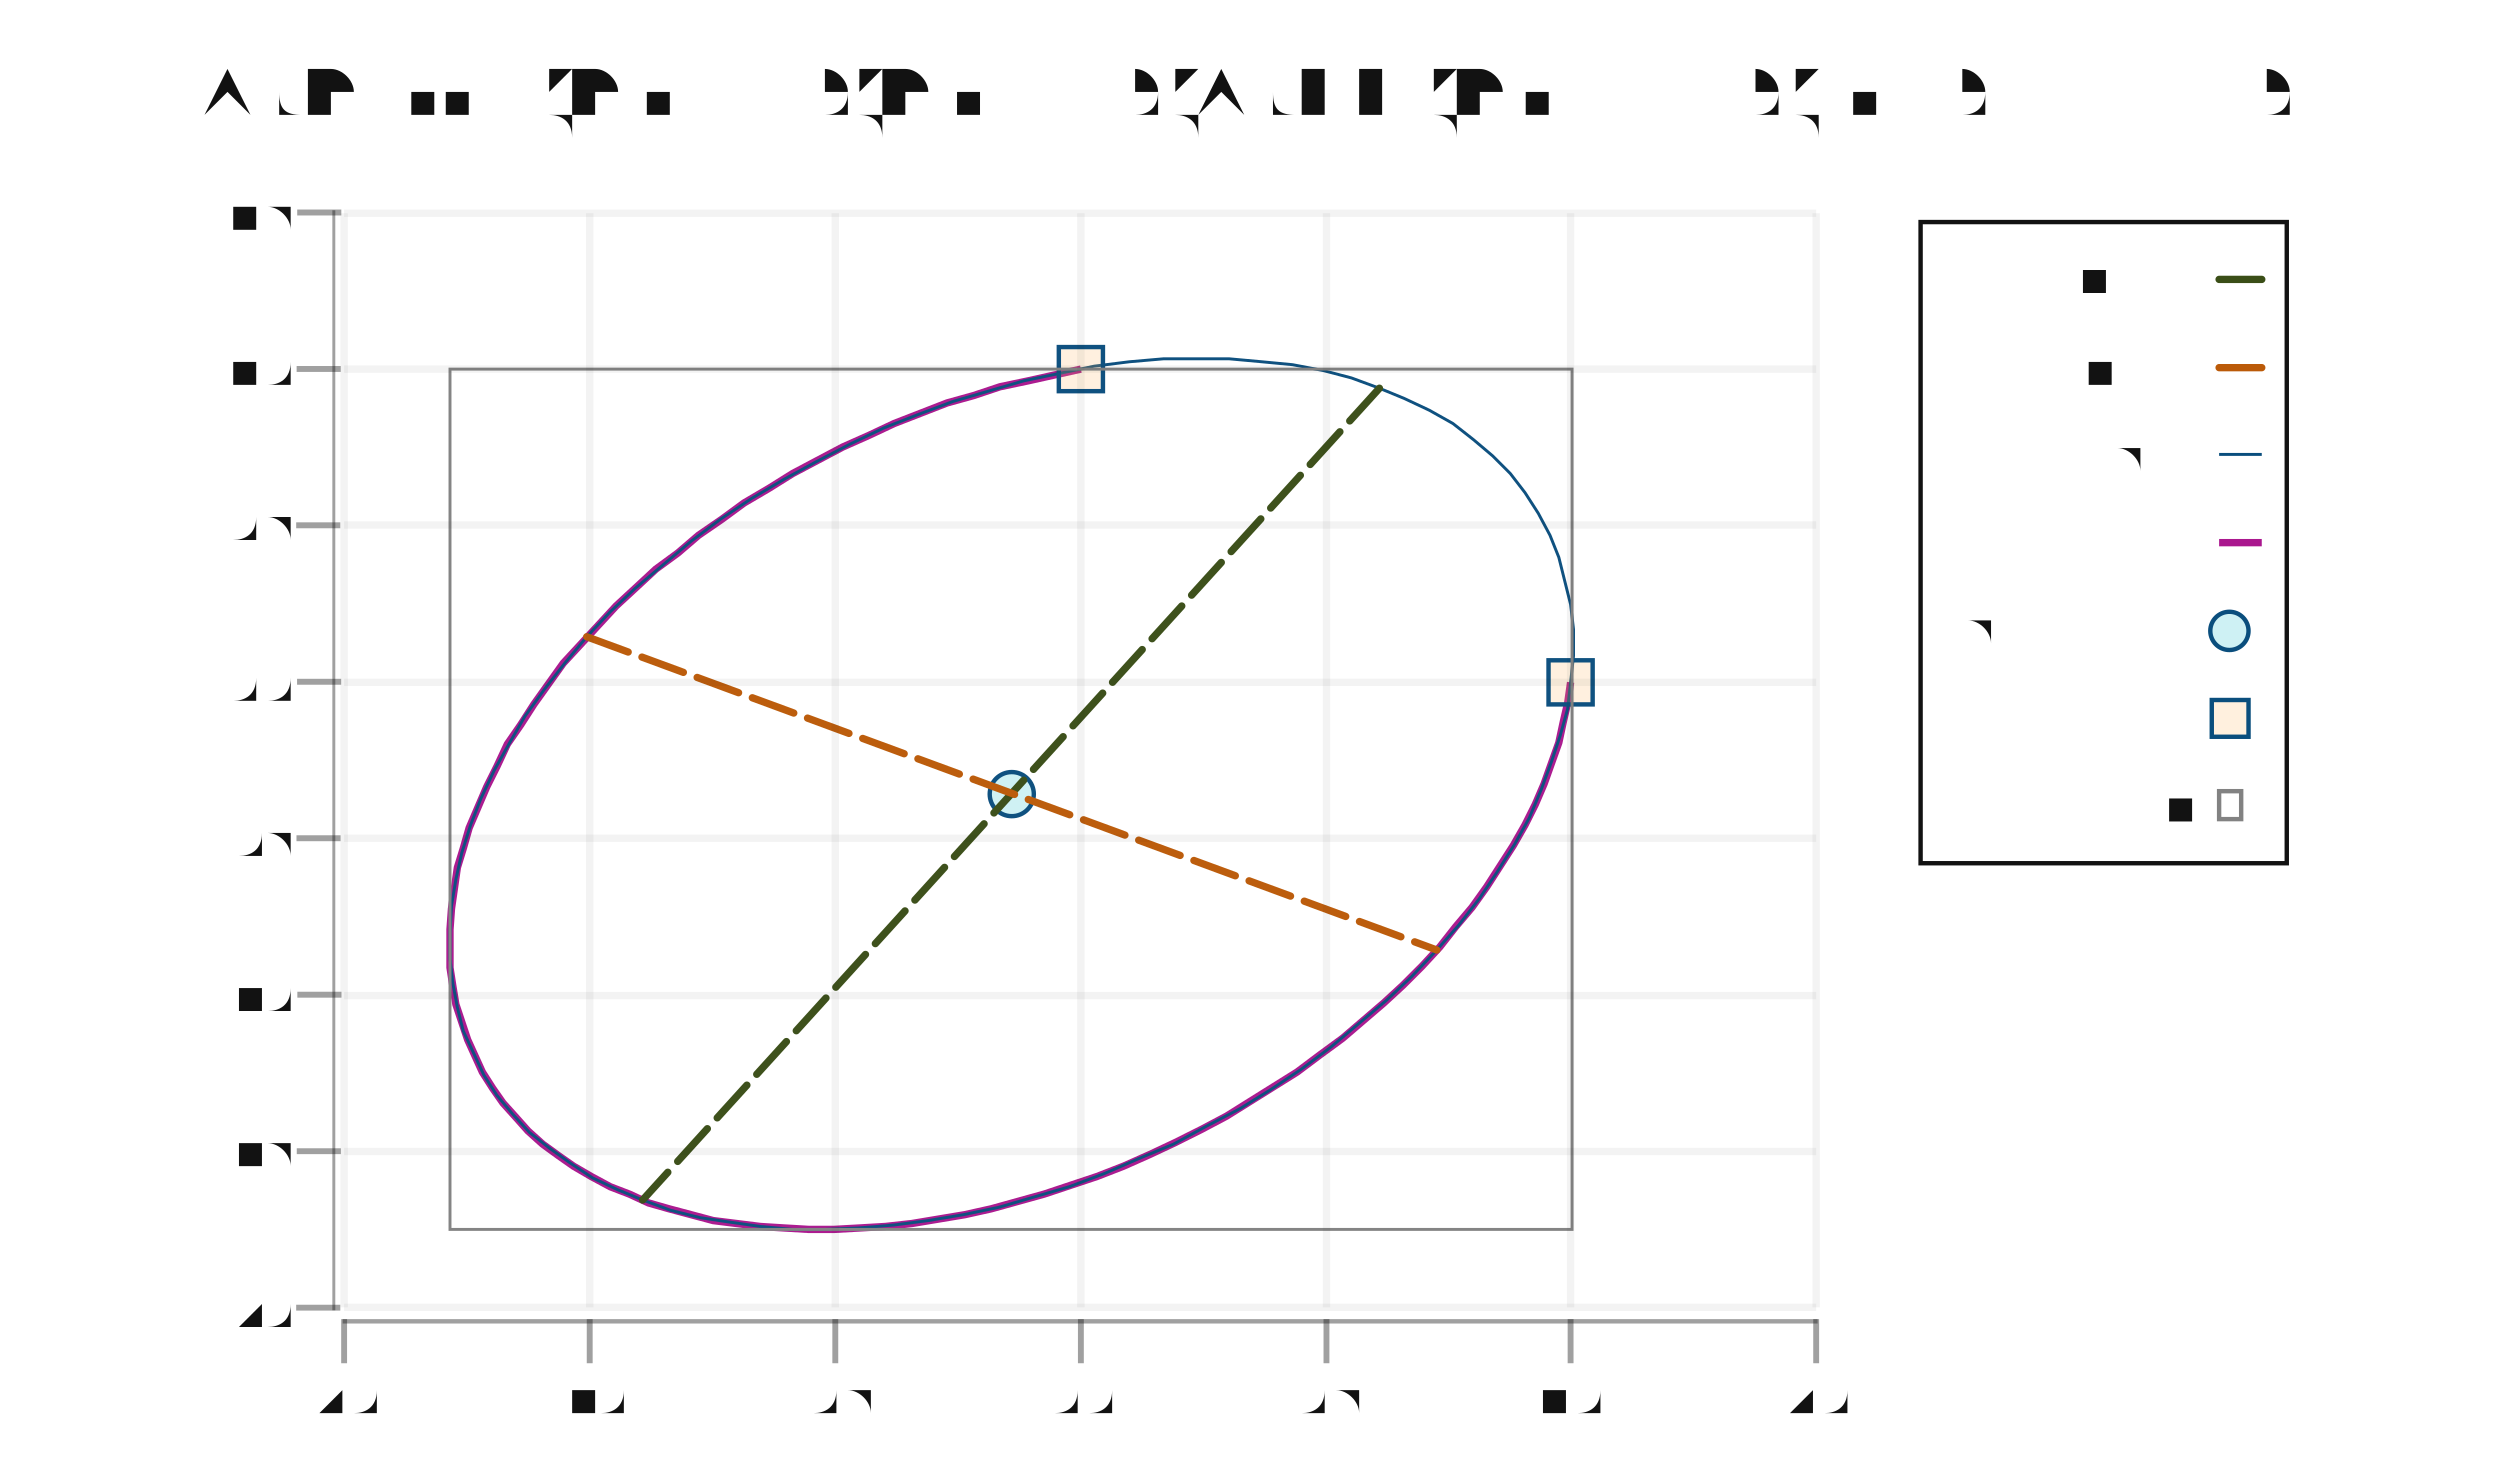
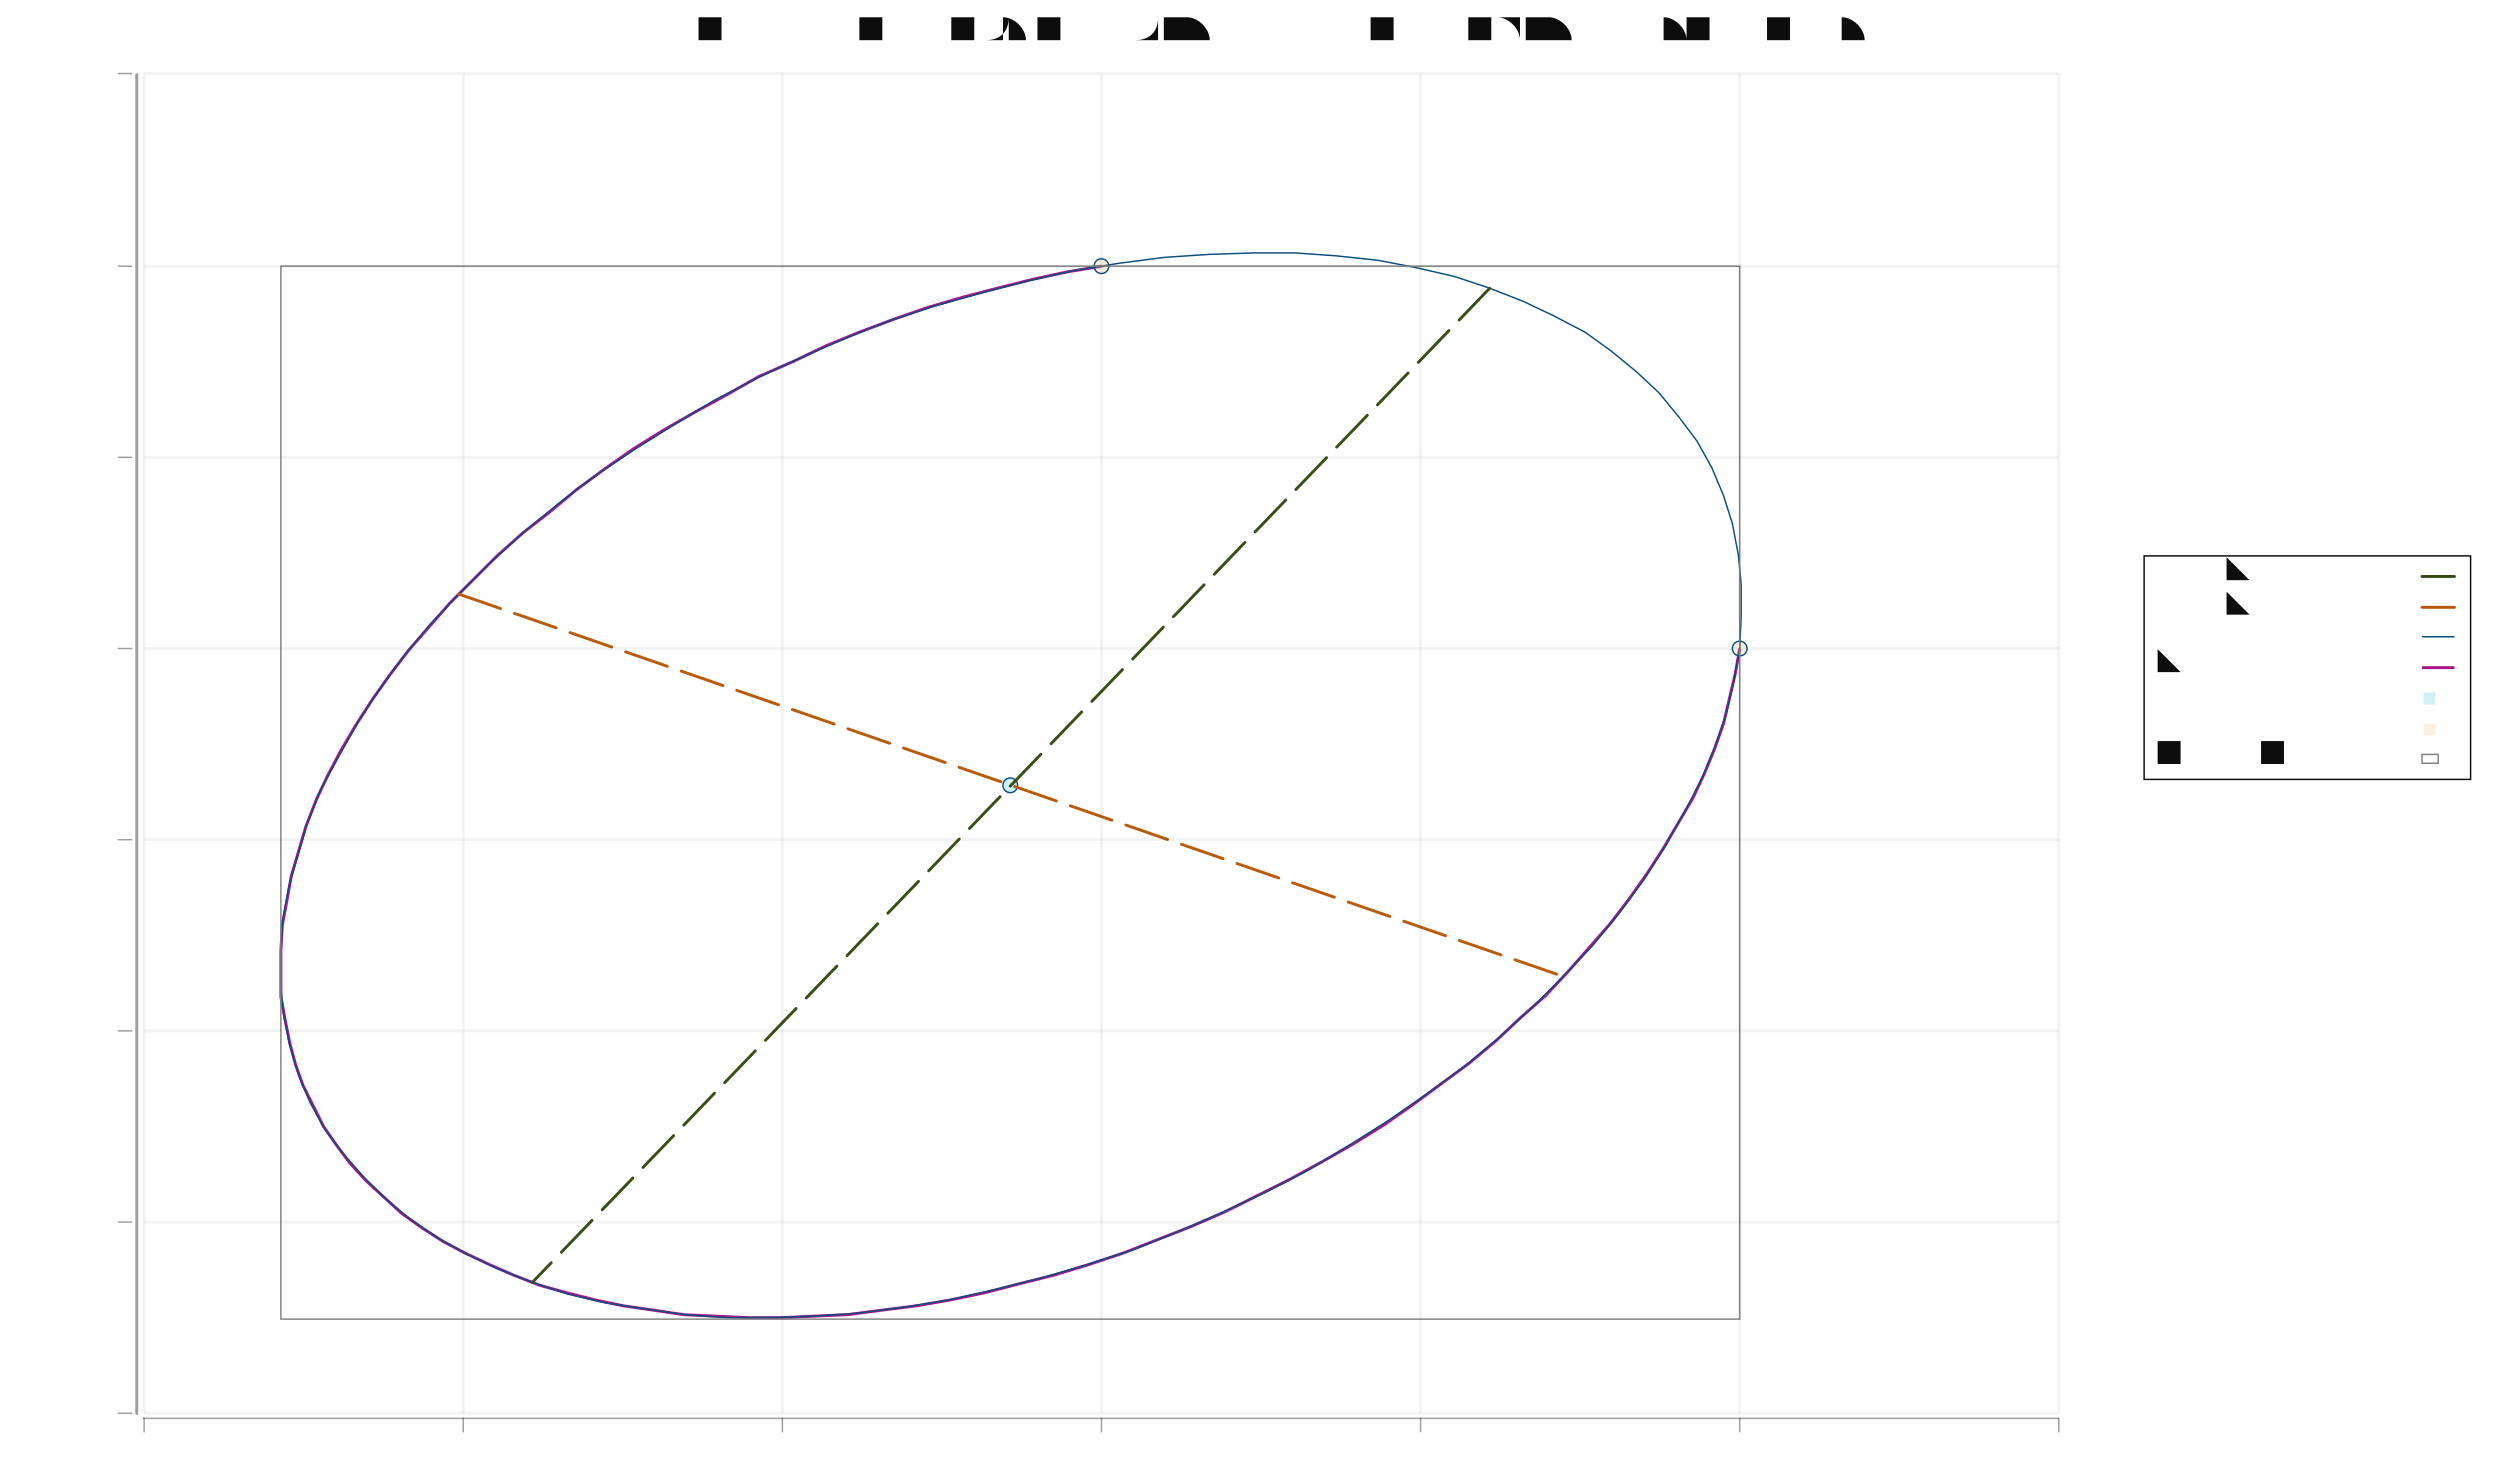
<svg xmlns="http://www.w3.org/2000/svg" width="510" height="300" viewBox="-0.85 -0.5 1.7 1.0">
  <style>svg {
  color-scheme: light dark;
}
{
  .canvas g, .title g, .axisbar g, .ticktext g, .tickglyph g, .ticklines g, .legendContent g text {
    fill: rgb(5%, 5%, 5%);
  }
  .ticklines g, .tickglyph g, .legendBorder g {
    stroke: rgb(5%, 5%, 5%);
  }
  .legendBorder g {
    fill: rgb(94%, 94%, 94%);
  }
}
@media (prefers-color-scheme:dark) {
  .canvas g, .title g, .axisbar g, .ticktext g, .tickglyph g, .ticklines g, .legendContent g text {
    fill: rgb(94%, 94%, 94%);
  }
  .ticklines g, .tickglyph g, .legendBorder g {
    stroke: rgb(94%, 94%, 94%);
  }
  .legendBorder g {
    fill: rgb(5%, 5%, 5%);
  }
}</style>
  <g class="chart">
    <g class="ellipse">
-       <g stroke-width="0.005" stroke="rgb(66%, 7%, 55%)" stroke-opacity="1.0" fill="none">
-         <polyline points="0.218,-0.036 0.216,-0.022 0.213,-0.009 0.21,0.005 0.205,0.019 0.2,0.033 0.194,0.047 0.187,0.061 0.179,0.075 0.17,0.089 0.161,0.103 0.151,0.117 0.14,0.13 0.129,0.144 0.117,0.157 0.104,0.17 0.091,0.182 0.077,0.194 0.063,0.206 0.048,0.217 0.032,0.229 0.016,0.239 0,0.249 -0.016,0.259 -0.033,0.268 -0.051,0.277 -0.068,0.285 -0.086,0.293 -0.104,0.3 -0.122,0.306 -0.14,0.312 -0.158,0.317 -0.176,0.322 -0.194,0.326 -0.212,0.329 -0.23,0.332 -0.248,0.334 -0.265,0.335 -0.283,0.336 -0.3,0.336 -0.317,0.335 -0.333,0.334 -0.349,0.332 -0.365,0.33 -0.38,0.326 -0.395,0.322 -0.409,0.318 -0.422,0.312 -0.435,0.307 -0.448,0.3 -0.46,0.293 -0.47,0.286 -0.481,0.278 -0.491,0.269 -0.499,0.26 -0.508,0.25 -0.515,0.24 -0.522,0.229 -0.527,0.218 -0.532,0.207 -0.536,0.195 -0.54,0.183 -0.542,0.171 -0.544,0.158 -0.544,0.145 -0.544,0.132 -0.543,0.118 -0.541,0.104 -0.539,0.09 -0.535,0.077 -0.531,0.063 -0.525,0.049 -0.519,0.035 -0.512,0.021 -0.505,0.006 -0.496,-0.007 -0.487,-0.021 -0.477,-0.035 -0.467,-0.049 -0.455,-0.062 -0.443,-0.075 -0.431,-0.088 -0.418,-0.1 -0.404,-0.113 -0.389,-0.124 -0.375,-0.136 -0.359,-0.147 -0.344,-0.158 -0.327,-0.168 -0.311,-0.178 -0.294,-0.187 -0.277,-0.196 -0.259,-0.204 -0.242,-0.212 -0.224,-0.219 -0.206,-0.226 -0.188,-0.231 -0.17,-0.237 -0.151,-0.241 -0.133,-0.245 -0.115,-0.249" />
-       </g>
-       <g stroke-width="0.002" stroke="rgb(2%, 29%, 48%)" stroke-opacity="1.0" fill="none">
-         <polyline points="0.088,-0.236 0.069,-0.243 0.05,-0.248 0.029,-0.252 0.008,-0.254 -0.014,-0.256 -0.036,-0.256 -0.059,-0.256 -0.082,-0.254 -0.106,-0.251 -0.13,-0.246 -0.154,-0.241 -0.178,-0.234 -0.202,-0.227 -0.226,-0.218 -0.249,-0.209 -0.272,-0.198 -0.295,-0.186 -0.317,-0.174 -0.339,-0.161 -0.36,-0.147 -0.38,-0.132 -0.399,-0.116 -0.418,-0.1 -0.435,-0.084 -0.451,-0.067 -0.466,-0.049 -0.48,-0.031 -0.493,-0.013 -0.504,0.006 -0.514,0.024 -0.523,0.043 -0.53,0.061 -0.536,0.08 -0.54,0.098 -0.543,0.116 -0.544,0.134 -0.544,0.152 -0.542,0.169 -0.539,0.185 -0.535,0.201 -0.528,0.216 -0.521,0.231 -0.512,0.245 -0.501,0.258 -0.49,0.27 -0.476,0.281 -0.462,0.291 -0.447,0.301 -0.43,0.309 -0.413,0.316 -0.394,0.323 -0.374,0.328 -0.354,0.331 -0.333,0.334 -0.311,0.336 -0.289,0.336 -0.266,0.335 -0.242,0.333 -0.219,0.33 -0.195,0.326 -0.171,0.321 -0.147,0.314 -0.123,0.307 -0.099,0.298 -0.076,0.288 -0.052,0.278 -0.03,0.266 -0.007,0.254 0.014,0.241 0.035,0.227 0.055,0.212 0.074,0.196 0.093,0.18 0.11,0.164 0.127,0.146 0.142,0.129 0.156,0.111 0.168,0.093 0.18,0.074 0.19,0.056 0.198,0.037 0.205,0.018 0.211,0 0.216,-0.018 0.218,-0.036 0.22,-0.054 0.22,-0.072 0.218,-0.089 0.214,-0.105 0.21,-0.121 0.204,-0.136 0.196,-0.151 0.187,-0.165 0.177,-0.178 0.165,-0.19 0.152,-0.201 0.138,-0.212 0.122,-0.221 0.105,-0.229 0.088,-0.236" />
-       </g>
-       <g stroke-width="0.003" stroke="rgb(2%, 29%, 48%)" stroke-opacity="1.0" fill="rgb(2%, 73%, 80%)" fill-opacity="0.2">
-         <circle cx="-0.162" cy="0.04" r="0.015" />
-       </g>
-       <g stroke-width="0.003" stroke="rgb(2%, 29%, 48%)" stroke-opacity="1.0" fill="rgb(100%, 71%, 35%)" fill-opacity="0.2">
-         <rect width="0.03" height="0.03" x="0.203" y="-0.051" />
-         <rect width="0.03" height="0.03" x="-0.13" y="-0.264" />
-       </g>
-       <g stroke-width="0.002" stroke="rgb(50%, 50%, 50%)" stroke-opacity="1.0" fill="rgb(53%, 51%, 28%)" fill-opacity="0.00">
-         <rect width="0.763" height="0.585" x="-0.544" y="-0.249" />
-       </g>
-       <g stroke-width="0.005" stroke="rgb(21%, 29%, 7%)" stroke-opacity="1.0" fill="none" stroke-linecap="round" stroke-dasharray="0.03 0.01">
-         <polyline points="0.088,-0.236 -0.413,0.316" />
-       </g>
-       <g stroke-width="0.005" stroke="rgb(73%, 34%, 1%)" stroke-opacity="1.0" fill="none" stroke-linecap="round" stroke-dasharray="0.03 0.01">
-         <polyline points="-0.451,-0.067 0.127,0.146" />
+       <g stroke-width="0.002" stroke="rgb(66%, 7%, 55%)" stroke-opacity="1.0" fill="none">
+         <polyline points="0.333,-0.059 0.33,-0.042 0.326,-0.025 0.322,-0.008 0.316,0.009 0.309,0.026 0.301,0.043 0.291,0.06 0.281,0.077 0.27,0.094 0.258,0.111 0.245,0.128 0.231,0.144 0.216,0.161 0.201,0.177 0.184,0.192 0.167,0.208 0.149,0.223 0.13,0.237 0.111,0.251 0.091,0.265 0.07,0.278 0.049,0.29 0.027,0.302 0.005,0.313 -0.017,0.324 -0.04,0.334 -0.063,0.343 -0.086,0.352 -0.11,0.36 -0.133,0.367 -0.157,0.373 -0.18,0.379 -0.204,0.384 -0.227,0.388 -0.251,0.391 -0.274,0.394 -0.297,0.395 -0.319,0.396 -0.341,0.396 -0.363,0.395 -0.385,0.394 -0.405,0.391 -0.426,0.388 -0.445,0.384 -0.465,0.379 -0.483,0.374 -0.501,0.367 -0.517,0.36 -0.534,0.352 -0.549,0.344 -0.563,0.335 -0.577,0.325 -0.589,0.314 -0.601,0.303 -0.612,0.291 -0.621,0.279 -0.63,0.266 -0.637,0.252 -0.644,0.238 -0.649,0.224 -0.653,0.209 -0.656,0.194 -0.659,0.178 -0.659,0.162 -0.659,0.146 -0.658,0.129 -0.655,0.113 -0.652,0.096 -0.647,0.079 -0.642,0.062 -0.635,0.044 -0.627,0.027 -0.618,0.01 -0.608,-0.007 -0.597,-0.024 -0.585,-0.041 -0.572,-0.058 -0.558,-0.074 -0.544,-0.09 -0.528,-0.106 -0.512,-0.122 -0.494,-0.138 -0.476,-0.152 -0.458,-0.167 -0.439,-0.181 -0.419,-0.195 -0.398,-0.208 -0.377,-0.22 -0.355,-0.232 -0.334,-0.244 -0.311,-0.254 -0.288,-0.265 -0.266,-0.274 -0.242,-0.283 -0.219,-0.291 -0.195,-0.298 -0.172,-0.304 -0.148,-0.31 -0.125,-0.315 -0.101,-0.319" />
+       </g>
+       <g stroke-width="0.001" stroke="rgb(2%, 29%, 48%)" stroke-opacity="1.0" fill="none">
+         <polyline points="0.163,-0.304 0.139,-0.312 0.113,-0.318 0.087,-0.323 0.059,-0.326 0.031,-0.328 0.002,-0.328 -0.028,-0.327 -0.058,-0.325 -0.089,-0.321 -0.12,-0.316 -0.151,-0.309 -0.182,-0.301 -0.214,-0.292 -0.245,-0.282 -0.275,-0.27 -0.305,-0.257 -0.335,-0.243 -0.364,-0.228 -0.392,-0.211 -0.419,-0.194 -0.446,-0.176 -0.471,-0.157 -0.494,-0.138 -0.517,-0.117 -0.538,-0.096 -0.558,-0.075 -0.576,-0.053 -0.593,-0.03 -0.607,-0.008 -0.62,0.015 -0.632,0.037 -0.641,0.06 -0.648,0.083 -0.654,0.105 -0.658,0.127 -0.659,0.149 -0.659,0.171 -0.657,0.191 -0.653,0.211 -0.647,0.231 -0.639,0.25 -0.629,0.268 -0.617,0.284 -0.603,0.3 -0.588,0.315 -0.571,0.329 -0.552,0.342 -0.532,0.353 -0.511,0.363 -0.488,0.372 -0.464,0.38 -0.438,0.386 -0.412,0.39 -0.384,0.394 -0.356,0.396 -0.327,0.396 -0.297,0.395 -0.267,0.393 -0.236,0.389 -0.205,0.384 -0.174,0.377 -0.142,0.369 -0.111,0.36 -0.08,0.35 -0.05,0.338 -0.02,0.325 0.01,0.311 0.039,0.296 0.067,0.279 0.094,0.262 0.12,0.244 0.146,0.225 0.17,0.205 0.192,0.185 0.213,0.164 0.233,0.143 0.251,0.121 0.268,0.098 0.282,0.076 0.295,0.053 0.307,0.03 0.316,0.008 0.324,-0.015 0.329,-0.037 0.333,-0.059 0.334,-0.081 0.334,-0.103 0.332,-0.123 0.328,-0.144 0.322,-0.163 0.314,-0.182 0.304,-0.2 0.292,-0.216 0.278,-0.233 0.263,-0.247 0.246,-0.261 0.228,-0.274 0.207,-0.285 0.186,-0.295 0.163,-0.304" />
+       </g>
+       <g stroke-width="0.001" stroke="rgb(2%, 29%, 48%)" stroke-opacity="1.0" fill="rgb(2%, 73%, 80%)" fill-opacity="0.2">
+         <circle cx="-0.163" cy="0.034" r="0.005" />
+       </g>
+       <g stroke-width="0.001" stroke="rgb(2%, 29%, 48%)" stroke-opacity="1.0" fill="rgb(100%, 71%, 35%)" fill-opacity="0.2">
+         <circle cx="0.333" cy="-0.059" r="0.005" />
+         <circle cx="-0.101" cy="-0.319" r="0.005" />
+       </g>
+       <g stroke-width="0.001" stroke="rgb(50%, 50%, 50%)" stroke-opacity="1.0" fill="rgb(53%, 51%, 28%)" fill-opacity="0.00">
+         <rect width="0.992" height="0.716" x="-0.659" y="-0.319" />
+       </g>
+       <g stroke-width="0.002" stroke="rgb(21%, 29%, 7%)" stroke-opacity="1.0" fill="none" stroke-linecap="round" stroke-dasharray="0.03 0.01">
+         <polyline points="0.163,-0.304 -0.488,0.372" />
+       </g>
+       <g stroke-width="0.002" stroke="rgb(73%, 34%, 1%)" stroke-opacity="1.0" fill="none" stroke-linecap="round" stroke-dasharray="0.03 0.01">
+         <polyline points="-0.538,-0.096 0.213,0.164" />
      </g>
    </g>
  </g>
  <g class="hud">
    <g class="frame">
      <g stroke-width="0" stroke="rgb(0%, 0%, 0%)" stroke-opacity="0" fill="rgb(100%, 100%, 100%)" fill-opacity="0.02">
-         <rect width="1.001" height="0.745" x="-0.616" y="-0.355" />
+         <rect width="1.302" height="0.911" x="-0.752" y="-0.45" />
      </g>
    </g>
    <g class="axis">
      <g class="ticks">
        <g class="tickglyph">
-           <g stroke-width="0.004" stroke="rgb(5%, 5%, 5%)" stroke-opacity="0.4" fill="rgb(5%, 5%, 5%)" fill-opacity="0.4">
-             <g transform="rotate(-90.0, -0.6332, 0.3894)">
-               <polyline points="-0.633,0.404 -0.633,0.374" />
-             </g>
-             <g transform="rotate(-90.0, -0.6332, 0.283)">
-               <polyline points="-0.633,0.298 -0.633,0.268" />
-             </g>
-             <g transform="rotate(-90.0, -0.6332, 0.1766)">
-               <polyline points="-0.633,0.192 -0.633,0.162" />
-             </g>
-             <g transform="rotate(-90.0, -0.6332, 0.0702)">
-               <polyline points="-0.633,0.085 -0.633,0.055" />
-             </g>
-             <g transform="rotate(-90.0, -0.6332, -0.0362)">
-               <polyline points="-0.633,-0.021 -0.633,-0.051" />
-             </g>
-             <g transform="rotate(-90.0, -0.6332, -0.1426)">
-               <polyline points="-0.633,-0.128 -0.633,-0.158" />
-             </g>
-             <g transform="rotate(-90.0, -0.6332, -0.2489)">
-               <polyline points="-0.633,-0.234 -0.633,-0.264" />
-             </g>
-             <g transform="rotate(-90.0, -0.6332, -0.3553)">
-               <polyline points="-0.633,-0.34 -0.633,-0.37" />
-             </g>
+           <g stroke-width="0.001" stroke="rgb(5%, 5%, 5%)" stroke-opacity="0.4" fill="rgb(5%, 5%, 5%)" fill-opacity="0.4">
+             <polyline points="-0.77,0.461 -0.76,0.461" />
+             <polyline points="-0.77,0.331 -0.76,0.331" />
+             <polyline points="-0.77,0.201 -0.76,0.201" />
+             <polyline points="-0.77,0.071 -0.76,0.071" />
+             <polyline points="-0.77,-0.059 -0.76,-0.059" />
+             <polyline points="-0.77,-0.189 -0.76,-0.189" />
+             <polyline points="-0.77,-0.319 -0.76,-0.319" />
+             <polyline points="-0.77,-0.45 -0.76,-0.45" />
          </g>
        </g>
        <g class="ticktext">
-           <g stroke-width="0.0" stroke="none" fill="rgb(5%, 5%, 5%)" fill-opacity="1.0" font-size="0.029" text-anchor="end">
-             <text x="-0.654" y="0.4">-2.0</text>
-             <text x="-0.654" y="0.293">-1.5</text>
-             <text x="-0.654" y="0.187">-1.0</text>
-             <text x="-0.654" y="0.081">-0.5</text>
-             <text x="-0.654" y="-0.026"> 0.0</text>
-             <text x="-0.654" y="-0.132"> 0.5</text>
-             <text x="-0.654" y="-0.239"> 1.0</text>
-             <text x="-0.654" y="-0.345"> 1.5</text>
+           <g stroke-width="0.0" stroke="none" fill="rgb(5%, 5%, 5%)" fill-opacity="1.0" font-size="0.017" text-anchor="end">
+             <text x="-0.781" y="0.465">-2.0</text>
+             <text x="-0.781" y="0.335">-1.5</text>
+             <text x="-0.781" y="0.205">-1.0</text>
+             <text x="-0.781" y="0.075">-0.5</text>
+             <text x="-0.781" y="-0.056"> 0.0</text>
+             <text x="-0.781" y="-0.186"> 0.5</text>
+             <text x="-0.781" y="-0.316"> 1.0</text>
+             <text x="-0.781" y="-0.446"> 1.5</text>
          </g>
        </g>
        <g class="ticklines">
-           <g stroke-width="0.005" stroke="rgb(5%, 5%, 5%)" stroke-opacity="0.05" fill="none">
-             <polyline points="-0.616,0.389 0.385,0.389" />
-             <polyline points="-0.616,0.283 0.385,0.283" />
-             <polyline points="-0.616,0.177 0.385,0.177" />
-             <polyline points="-0.616,0.07 0.385,0.07" />
-             <polyline points="-0.616,-0.036 0.385,-0.036" />
-             <polyline points="-0.616,-0.143 0.385,-0.143" />
-             <polyline points="-0.616,-0.249 0.385,-0.249" />
-             <polyline points="-0.616,-0.355 0.385,-0.355" />
+           <g stroke-width="0.002" stroke="rgb(5%, 5%, 5%)" stroke-opacity="0.05" fill="none">
+             <polyline points="-0.752,0.461 0.55,0.461" />
+             <polyline points="-0.752,0.331 0.55,0.331" />
+             <polyline points="-0.752,0.201 0.55,0.201" />
+             <polyline points="-0.752,0.071 0.55,0.071" />
+             <polyline points="-0.752,-0.059 0.55,-0.059" />
+             <polyline points="-0.752,-0.189 0.55,-0.189" />
+             <polyline points="-0.752,-0.319 0.55,-0.319" />
+             <polyline points="-0.752,-0.45 0.55,-0.45" />
          </g>
        </g>
      </g>
      <g class="axisbar">
        <g stroke-width="0" stroke="rgb(0%, 0%, 0%)" stroke-opacity="0" fill="rgb(5%, 5%, 5%)" fill-opacity="0.4">
-           <rect width="0.002" height="0.748" x="-0.624" y="-0.357" />
+           <rect width="0.002" height="0.912" x="-0.758" y="-0.45" />
        </g>
      </g>
    </g>
    <g class="axis">
      <g class="ticks">
        <g class="tickglyph">
-           <g stroke-width="0.004" stroke="rgb(5%, 5%, 5%)" stroke-opacity="0.4" fill="rgb(5%, 5%, 5%)" fill-opacity="0.4">
-             <polyline points="-0.616,0.427 -0.616,0.397" />
-             <polyline points="-0.449,0.427 -0.449,0.397" />
-             <polyline points="-0.282,0.427 -0.282,0.397" />
-             <polyline points="-0.115,0.427 -0.115,0.397" />
-             <polyline points="0.052,0.427 0.052,0.397" />
-             <polyline points="0.218,0.427 0.218,0.397" />
-             <polyline points="0.385,0.427 0.385,0.397" />
+           <g stroke-width="0.001" stroke="rgb(5%, 5%, 5%)" stroke-opacity="0.4" fill="rgb(5%, 5%, 5%)" fill-opacity="0.4">
+             <polyline points="-0.752,0.474 -0.752,0.464" />
+             <polyline points="-0.535,0.474 -0.535,0.464" />
+             <polyline points="-0.318,0.474 -0.318,0.464" />
+             <polyline points="-0.101,0.474 -0.101,0.464" />
+             <polyline points="0.116,0.474 0.116,0.464" />
+             <polyline points="0.333,0.474 0.333,0.464" />
+             <polyline points="0.55,0.474 0.55,0.464" />
          </g>
        </g>
        <g class="ticktext">
-           <g stroke-width="0.0" stroke="none" fill="rgb(5%, 5%, 5%)" fill-opacity="1.0" font-size="0.029" text-anchor="middle">
-             <text x="-0.616" y="0.459">-2.0</text>
-             <text x="-0.449" y="0.459">-1.0</text>
-             <text x="-0.282" y="0.459">-0.5</text>
-             <text x="-0.115" y="0.459"> 0.0</text>
-             <text x="0.052" y="0.459"> 0.5</text>
-             <text x="0.218" y="0.459"> 1.0</text>
-             <text x="0.385" y="0.459"> 2.0</text>
+           <g stroke-width="0.0" stroke="none" fill="rgb(5%, 5%, 5%)" fill-opacity="1.0" font-size="0.017" text-anchor="middle">
+             <text x="-0.752" y="0.486">-2.0</text>
+             <text x="-0.535" y="0.486">-1.0</text>
+             <text x="-0.318" y="0.486">-0.5</text>
+             <text x="-0.101" y="0.486"> 0.0</text>
+             <text x="0.116" y="0.486"> 0.5</text>
+             <text x="0.333" y="0.486"> 1.0</text>
+             <text x="0.55" y="0.486"> 2.0</text>
          </g>
        </g>
        <g class="ticklines">
-           <g stroke-width="0.005" stroke="rgb(5%, 5%, 5%)" stroke-opacity="0.05" fill="none">
-             <polyline points="-0.616,0.389 -0.616,-0.355" />
-             <polyline points="-0.449,0.389 -0.449,-0.355" />
-             <polyline points="-0.282,0.389 -0.282,-0.355" />
-             <polyline points="-0.115,0.389 -0.115,-0.355" />
-             <polyline points="0.052,0.389 0.052,-0.355" />
-             <polyline points="0.218,0.389 0.218,-0.355" />
-             <polyline points="0.385,0.389 0.385,-0.355" />
+           <g stroke-width="0.002" stroke="rgb(5%, 5%, 5%)" stroke-opacity="0.05" fill="none">
+             <polyline points="-0.752,0.461 -0.752,-0.45" />
+             <polyline points="-0.535,0.461 -0.535,-0.45" />
+             <polyline points="-0.318,0.461 -0.318,-0.45" />
+             <polyline points="-0.101,0.461 -0.101,-0.45" />
+             <polyline points="0.116,0.461 0.116,-0.45" />
+             <polyline points="0.333,0.461 0.333,-0.45" />
+             <polyline points="0.55,0.461 0.55,-0.45" />
          </g>
        </g>
      </g>
      <g class="axisbar">
        <g stroke-width="0" stroke="rgb(0%, 0%, 0%)" stroke-opacity="0" fill="rgb(5%, 5%, 5%)" fill-opacity="0.4">
-           <rect width="1.003" height="0.003" x="-0.617" y="0.397" />
+           <rect width="1.303" height="0.001" x="-0.753" y="0.464" />
        </g>
      </g>
    </g>
    <g class="legend">
      <g class="legendBorder">
-         <g stroke-width="0.003" stroke="rgb(5%, 5%, 5%)" stroke-opacity="1.0" fill="rgb(5%, 5%, 5%)" fill-opacity="0">
-           <rect width="0.249" height="0.436" x="0.456" y="-0.349" />
+         <g stroke-width="0.001" stroke="rgb(5%, 5%, 5%)" stroke-opacity="1.0" fill="rgb(5%, 5%, 5%)" fill-opacity="0">
+           <rect width="0.222" height="0.152" x="0.608" y="-0.122" />
        </g>
      </g>
      <g class="legendContent">
-         <g stroke-width="0.0" stroke="none" fill="rgb(5%, 5%, 5%)" fill-opacity="1.0" font-size="0.029" text-anchor="start">
-           <text x="0.47" y="0.057">Bounding Box</text>
-         </g>
-         <g stroke-width="0.003" stroke="rgb(50%, 50%, 50%)" stroke-opacity="1.0" fill="rgb(53%, 51%, 28%)" fill-opacity="0.00">
-           <rect width="0.015" height="0.019" x="0.659" y="0.038" />
-         </g>
-         <g stroke-width="0.0" stroke="none" fill="rgb(5%, 5%, 5%)" fill-opacity="1.0" font-size="0.029" text-anchor="start">
-           <text x="0.47" y="-0.003">Endpoints</text>
-         </g>
-         <g stroke-width="0.003" stroke="rgb(2%, 29%, 48%)" stroke-opacity="1.0" fill="rgb(100%, 71%, 35%)" fill-opacity="0.2">
-           <rect width="0.025" height="0.025" x="0.654" y="-0.024" />
-         </g>
-         <g stroke-width="0.0" stroke="none" fill="rgb(5%, 5%, 5%)" fill-opacity="1.0" font-size="0.029" text-anchor="start">
-           <text x="0.47" y="-0.062">Centroid</text>
-         </g>
-         <g stroke-width="0.003" stroke="rgb(2%, 29%, 48%)" stroke-opacity="1.0" fill="rgb(2%, 73%, 80%)" fill-opacity="0.2">
-           <circle cx="0.666" cy="-0.071" r="0.013" />
-         </g>
-         <g stroke-width="0.0" stroke="none" fill="rgb(5%, 5%, 5%)" fill-opacity="1.0" font-size="0.029" text-anchor="start">
-           <text x="0.47" y="-0.122">Arc</text>
-         </g>
-         <g stroke-width="0.005" stroke="rgb(66%, 7%, 55%)" stroke-opacity="1.0" fill="none">
-           <polyline points="0.659,-0.131 0.688,-0.131" />
-         </g>
-         <g stroke-width="0.0" stroke="none" fill="rgb(5%, 5%, 5%)" fill-opacity="1.0" font-size="0.029" text-anchor="start">
-           <text x="0.47" y="-0.181">Full Ellipse</text>
-         </g>
-         <g stroke-width="0.002" stroke="rgb(2%, 29%, 48%)" stroke-opacity="1.0" fill="none">
-           <polyline points="0.659,-0.191 0.688,-0.191" />
-         </g>
-         <g stroke-width="0.0" stroke="none" fill="rgb(5%, 5%, 5%)" fill-opacity="1.0" font-size="0.029" text-anchor="start">
-           <text x="0.47" y="-0.241">Minor Axis</text>
-         </g>
-         <g stroke-width="0.005" stroke="rgb(73%, 34%, 1%)" stroke-opacity="1.0" fill="none" stroke-linecap="round" stroke-dasharray="0.03 0.01">
-           <polyline points="0.659,-0.25 0.688,-0.25" />
-         </g>
-         <g stroke-width="0.0" stroke="none" fill="rgb(5%, 5%, 5%)" fill-opacity="1.0" font-size="0.029" text-anchor="start">
-           <text x="0.47" y="-0.3">Major Axis</text>
-         </g>
-         <g stroke-width="0.005" stroke="rgb(21%, 29%, 7%)" stroke-opacity="1.0" fill="none" stroke-linecap="round" stroke-dasharray="0.03 0.01">
-           <polyline points="0.659,-0.31 0.688,-0.31" />
+         <g stroke-width="0.0" stroke="none" fill="rgb(5%, 5%, 5%)" fill-opacity="1.0" font-size="0.017" text-anchor="start">
+           <text x="0.619" y="0.02">Bounding Box</text>
+         </g>
+         <g stroke-width="0.001" stroke="rgb(50%, 50%, 50%)" stroke-opacity="1.0" fill="rgb(53%, 51%, 28%)" fill-opacity="0.00">
+           <rect width="0.011" height="0.006" x="0.797" y="0.013" />
+         </g>
+         <g stroke-width="0.0" stroke="none" fill="rgb(5%, 5%, 5%)" fill-opacity="1.0" font-size="0.017" text-anchor="start">
+           <text x="0.619" y="-0.001">Endpoints</text>
+         </g>
+         <g stroke-width="0" stroke="rgb(2%, 29%, 48%)" stroke-opacity="1.0" fill="rgb(100%, 71%, 35%)" fill-opacity="0.2">
+           <rect width="0.008" height="0.008" x="0.798" y="-0.008" />
+         </g>
+         <g stroke-width="0.0" stroke="none" fill="rgb(5%, 5%, 5%)" fill-opacity="1.0" font-size="0.017" text-anchor="start">
+           <text x="0.619" y="-0.022">Centroid</text>
+         </g>
+         <g stroke-width="0" stroke="rgb(2%, 29%, 48%)" stroke-opacity="1.0" fill="rgb(2%, 73%, 80%)" fill-opacity="0.2">
+           <rect width="0.008" height="0.008" x="0.798" y="-0.029" />
+         </g>
+         <g stroke-width="0.0" stroke="none" fill="rgb(5%, 5%, 5%)" fill-opacity="1.0" font-size="0.017" text-anchor="start">
+           <text x="0.619" y="-0.043">Arc</text>
+         </g>
+         <g stroke-width="0.002" stroke="rgb(66%, 7%, 55%)" stroke-opacity="1.0" fill="none">
+           <polyline points="0.797,-0.046 0.819,-0.046" />
+         </g>
+         <g stroke-width="0.0" stroke="none" fill="rgb(5%, 5%, 5%)" fill-opacity="1.0" font-size="0.017" text-anchor="start">
+           <text x="0.619" y="-0.063">Full Ellipse</text>
+         </g>
+         <g stroke-width="0.001" stroke="rgb(2%, 29%, 48%)" stroke-opacity="1.0" fill="none">
+           <polyline points="0.797,-0.067 0.819,-0.067" />
+         </g>
+         <g stroke-width="0.0" stroke="none" fill="rgb(5%, 5%, 5%)" fill-opacity="1.0" font-size="0.017" text-anchor="start">
+           <text x="0.619" y="-0.084">Minor Axis</text>
+         </g>
+         <g stroke-width="0.002" stroke="rgb(73%, 34%, 1%)" stroke-opacity="1.0" fill="none" stroke-linecap="round" stroke-dasharray="0.03 0.01">
+           <polyline points="0.797,-0.087 0.819,-0.087" />
+         </g>
+         <g stroke-width="0.0" stroke="none" fill="rgb(5%, 5%, 5%)" fill-opacity="1.0" font-size="0.017" text-anchor="start">
+           <text x="0.619" y="-0.105">Major Axis</text>
+         </g>
+         <g stroke-width="0.002" stroke="rgb(21%, 29%, 7%)" stroke-opacity="1.0" fill="none" stroke-linecap="round" stroke-dasharray="0.03 0.01">
+           <polyline points="0.797,-0.108 0.819,-0.108" />
        </g>
      </g>
    </g>
    <g class="title">
-       <g stroke-width="0.0" stroke="none" fill="rgb(5%, 5%, 5%)" fill-opacity="1.0" font-size="0.047" text-anchor="middle">
-         <text x="0" y="-0.422">ArcPosition (Point 1 0) (Point 0 1) (ArcInfo (Point 1.5 1) (pi / 3) True True)</text>
+       <g stroke-width="0.0" stroke="none" fill="rgb(5%, 5%, 5%)" fill-opacity="1.0" font-size="0.027" text-anchor="middle">
+         <text x="0" y="-0.473">ArcPosition (Point 1 0) (Point 0 1) (ArcInfo (Point 1.5 1) (pi / 3) True True)</text>
      </g>
    </g>
    <g class="frame">
-       <g stroke-width="0" stroke="rgb(0%, 0%, 0%)" stroke-opacity="0" fill="rgb(100%, 100%, 100%)" fill-opacity="0.02">
+       <g stroke-width="0" stroke="rgb(0%, 0%, 0%)" stroke-opacity="0" fill="rgb(0%, 0%, 0%)" fill-opacity="0">
        <rect width="1.7" height="1.0" x="-0.85" y="-0.5" />
      </g>
    </g>
  </g>
</svg>
